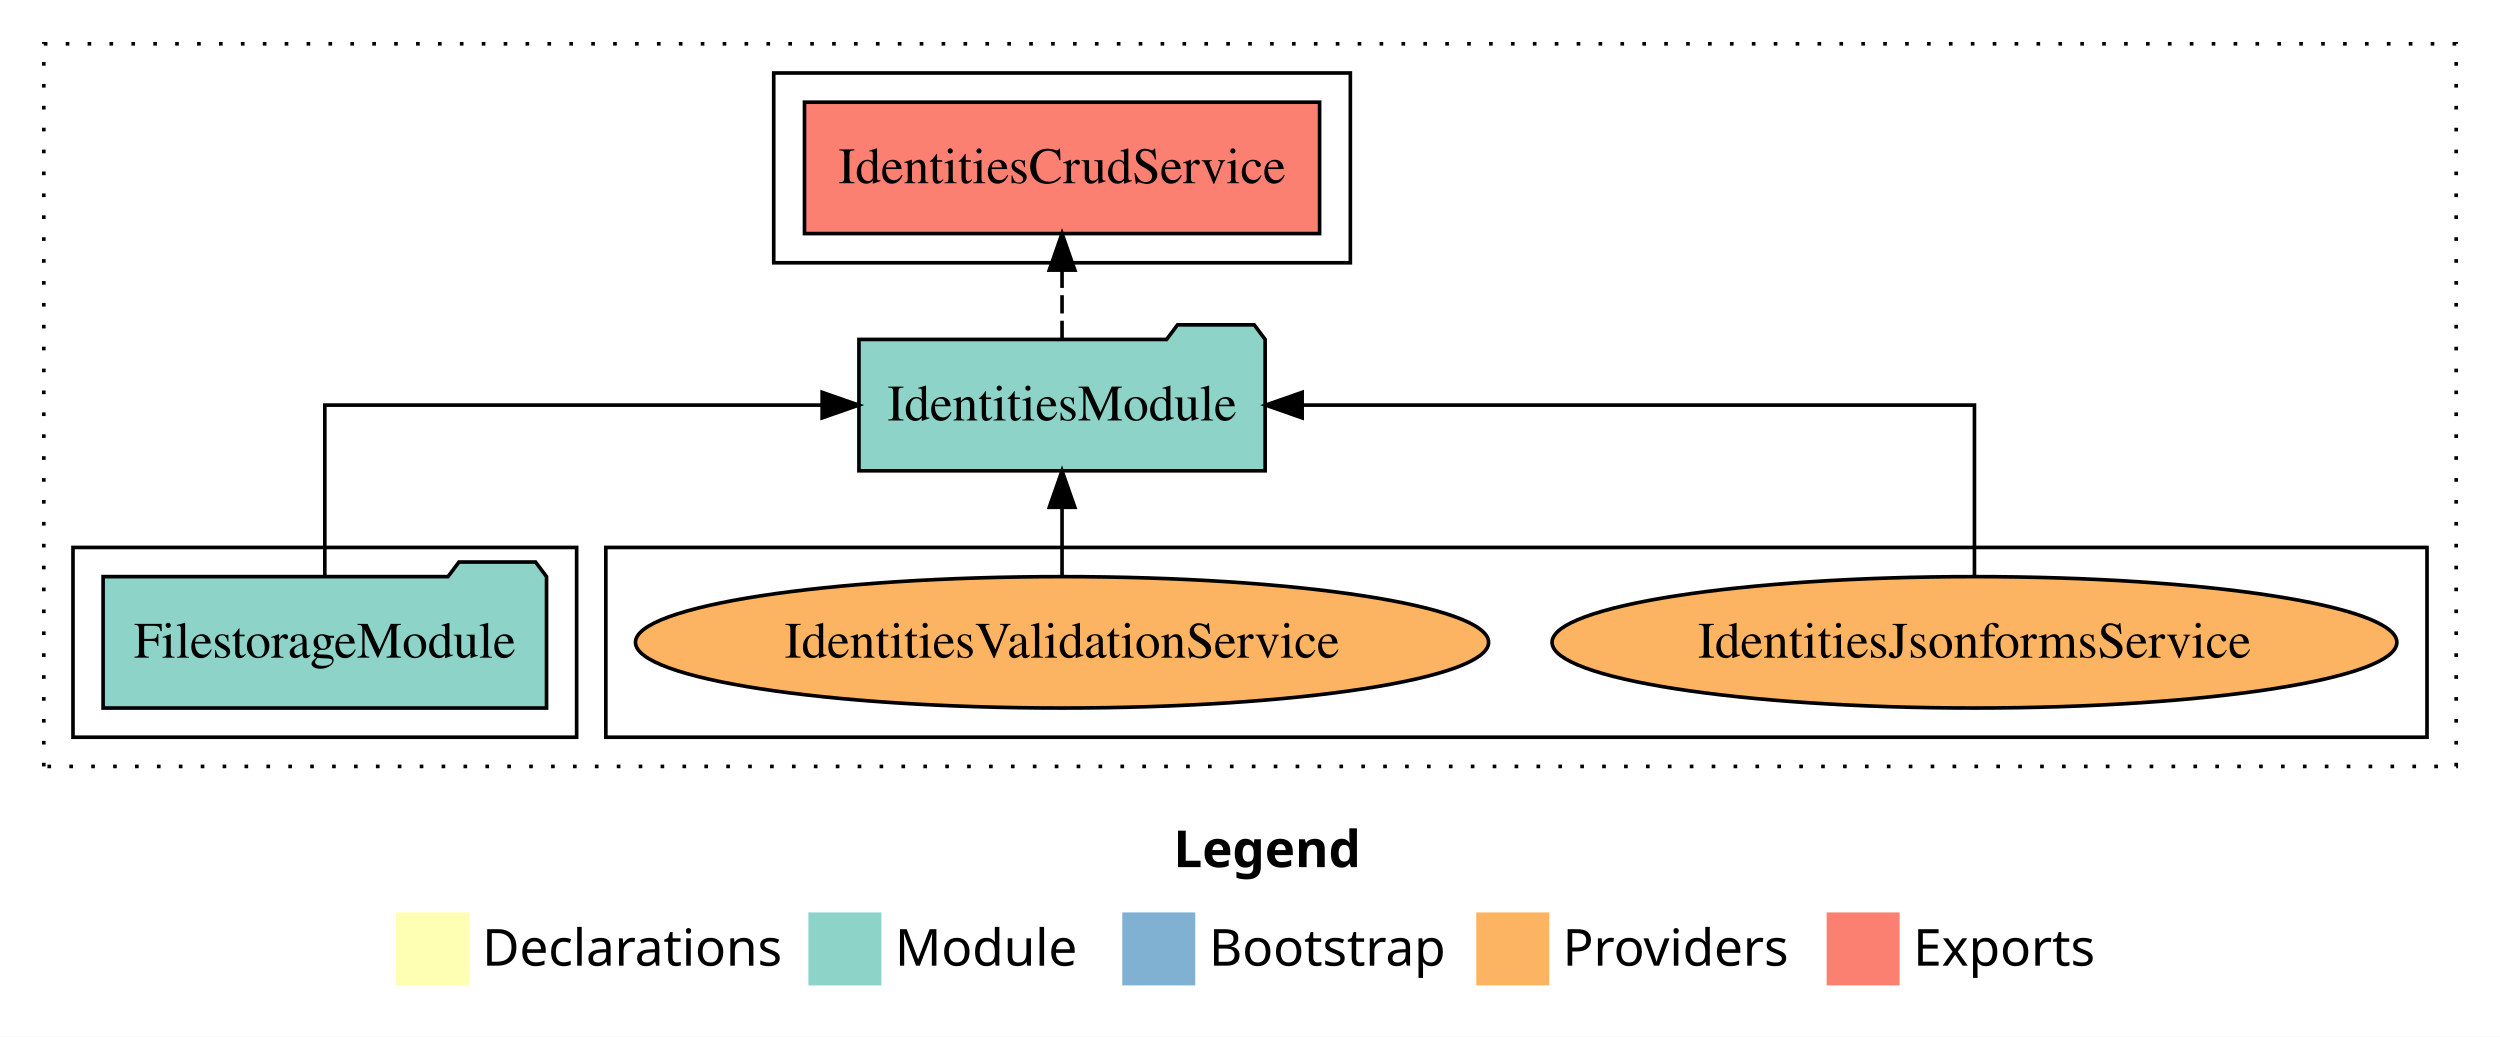
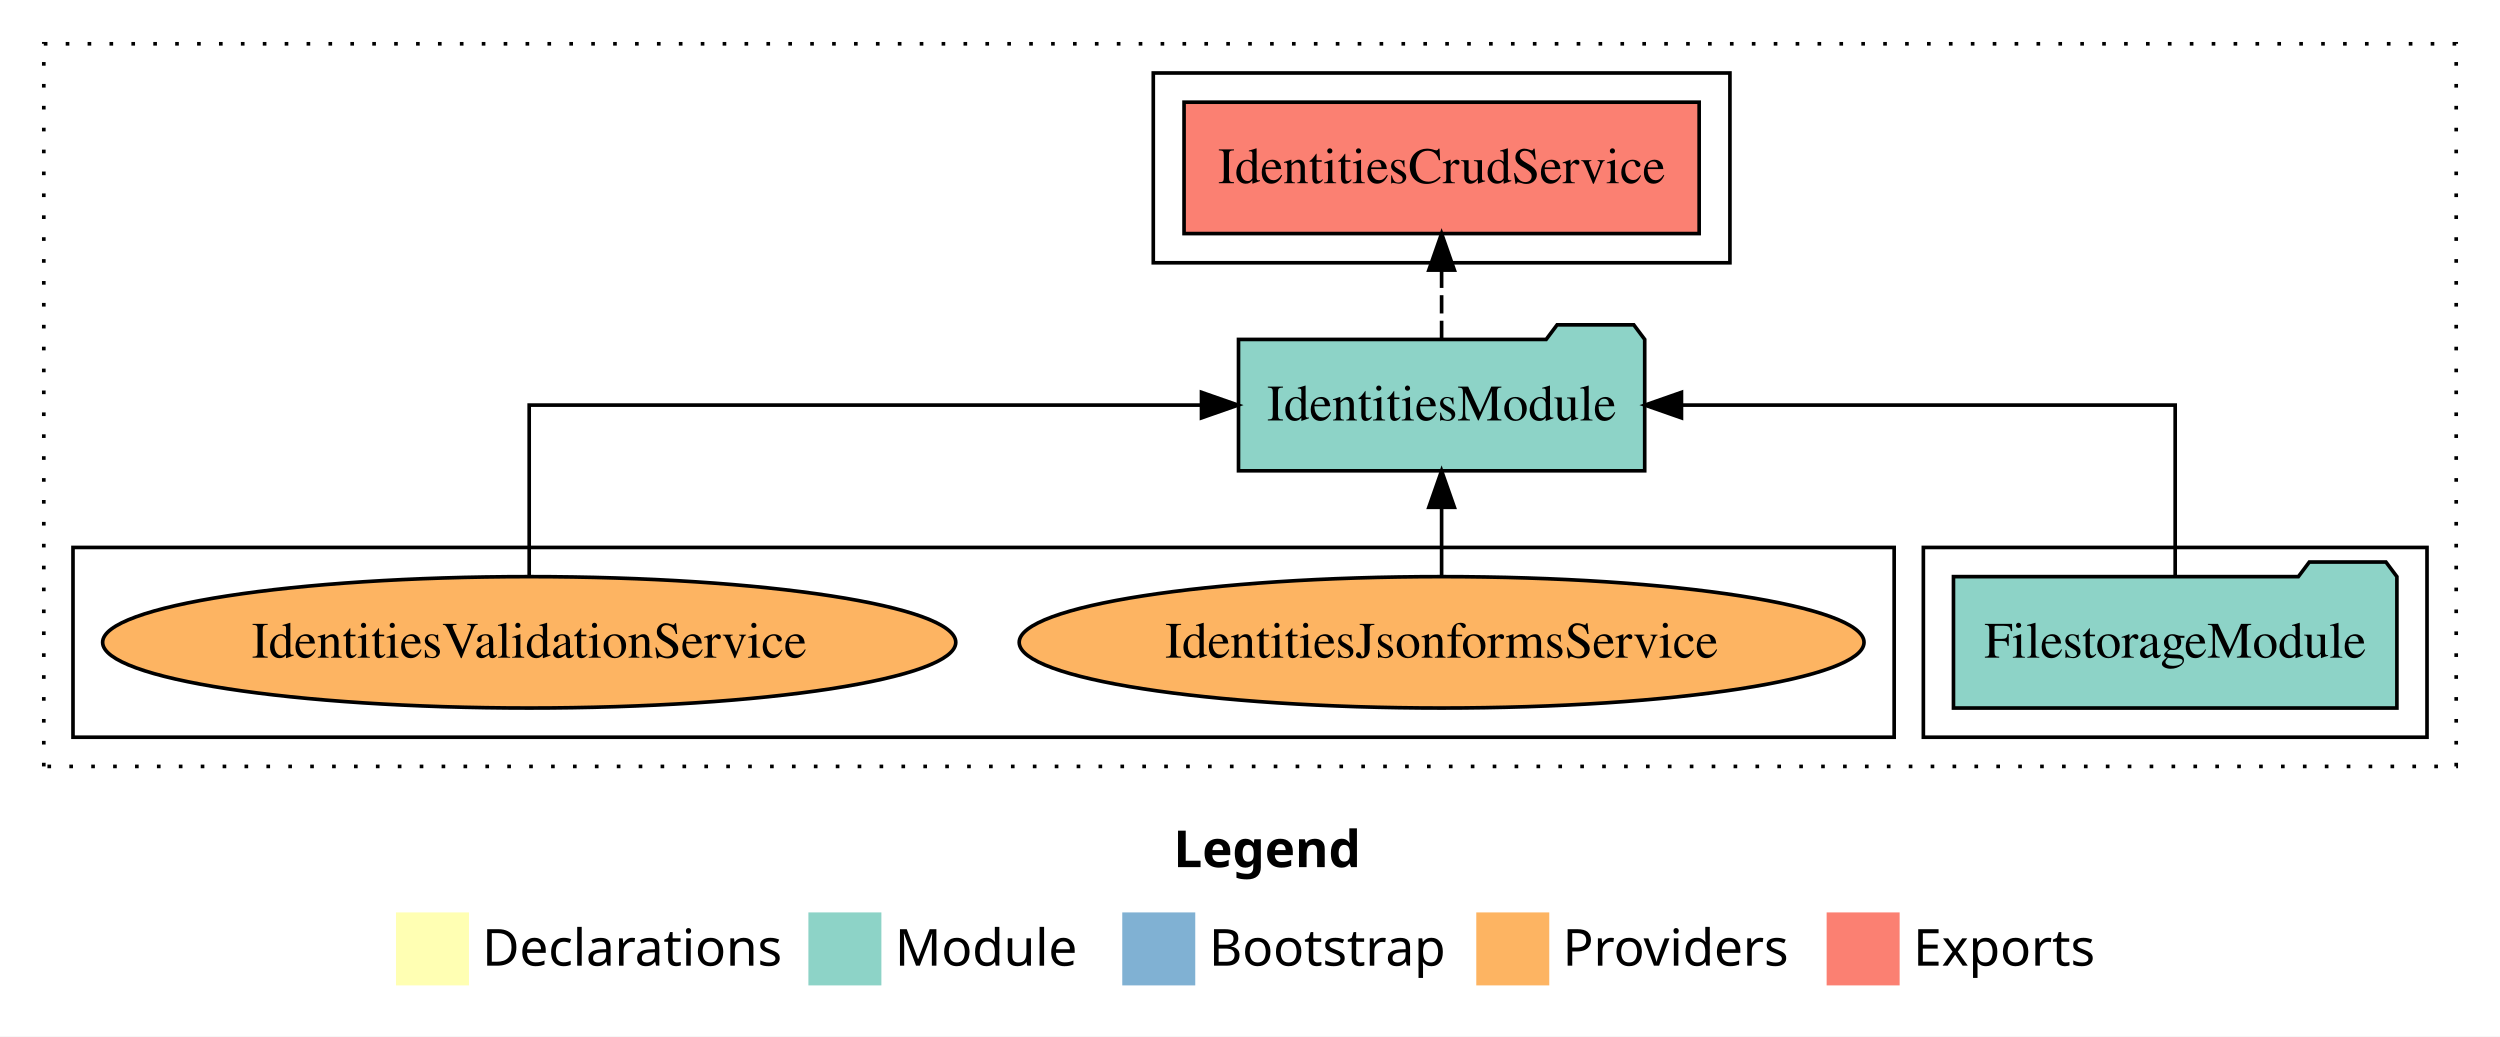
<svg xmlns="http://www.w3.org/2000/svg" width="685pt" height="284pt" viewBox="0.00 0.00 685.00 284.00">
  <g id="graph0" class="graph" transform="scale(1 1) rotate(0) translate(4 280)">
    <polygon fill="white" stroke="transparent" points="-4,4 -4,-280 681,-280 681,4 -4,4" />
    <text text-anchor="start" x="317.51" y="-42.4" font-family="Times-12" font-weight="bold" font-size="14.00">Legend</text>
    <polygon fill="#ffffb3" stroke="transparent" points="104.5,-10 104.5,-30 124.5,-30 124.5,-10 104.5,-10" />
    <text text-anchor="start" x="128.13" y="-15.4" font-family="Times-12" font-size="14.00">  Declarations</text>
    <polygon fill="#8dd3c7" stroke="transparent" points="217.5,-10 217.5,-30 237.5,-30 237.5,-10 217.5,-10" />
    <text text-anchor="start" x="241.23" y="-15.4" font-family="Times-12" font-size="14.00">  Module</text>
    <polygon fill="#80b1d3" stroke="transparent" points="303.5,-10 303.5,-30 323.5,-30 323.5,-10 303.5,-10" />
    <text text-anchor="start" x="327.28" y="-15.4" font-family="Times-12" font-size="14.00">  Bootstrap</text>
    <polygon fill="#fdb462" stroke="transparent" points="400.5,-10 400.5,-30 420.5,-30 420.5,-10 400.5,-10" />
    <text text-anchor="start" x="424.17" y="-15.4" font-family="Times-12" font-size="14.00">  Providers</text>
    <polygon fill="#fb8072" stroke="transparent" points="496.5,-10 496.5,-30 516.5,-30 516.5,-10 496.5,-10" />
    <text text-anchor="start" x="520.23" y="-15.4" font-family="Times-12" font-size="14.00">  Exports</text>
    <g id="clust1" class="cluster">
      <polygon fill="none" stroke="black" stroke-dasharray="1,5" points="8,-70 8,-268 669,-268 669,-70 8,-70" />
    </g>
+     <g id="clust3" class="cluster">
+       <polygon fill="none" stroke="black" points="523,-78 523,-130 661,-130 661,-78 523,-78" />
+     </g>
    <g id="clust6" class="cluster">
-       <polygon fill="none" stroke="black" points="162,-78 162,-130 661,-130 661,-78 162,-78" />
+       <polygon fill="none" stroke="black" points="16,-78 16,-130 515,-130 515,-78 16,-78" />
    </g>
    <g id="clust4" class="cluster">
-       <polygon fill="none" stroke="black" points="208,-208 208,-260 366,-260 366,-208 208,-208" />
-     </g>
-     <g id="clust3" class="cluster">
-       <polygon fill="none" stroke="black" points="16,-78 16,-130 154,-130 154,-78 16,-78" />
+       <polygon fill="none" stroke="black" points="312,-208 312,-260 470,-260 470,-208 312,-208" />
    </g>
    <g id="node1" class="node">
-       <polygon fill="#8dd3c7" stroke="black" points="145.75,-122 142.75,-126 121.75,-126 118.75,-122 24.25,-122 24.25,-86 145.75,-86 145.75,-122" />
-       <text text-anchor="middle" x="85" y="-99.8" font-family="Times,serif" font-size="14.00">FilestorageModule</text>
+       <polygon fill="#8dd3c7" stroke="black" points="652.75,-122 649.75,-126 628.75,-126 625.75,-122 531.25,-122 531.25,-86 652.75,-86 652.75,-122" />
+       <text text-anchor="middle" x="592" y="-99.8" font-family="Times,serif" font-size="14.00">FilestorageModule</text>
    </g>
    <g id="node2" class="node">
-       <polygon fill="#8dd3c7" stroke="black" points="342.65,-187 339.65,-191 318.65,-191 315.65,-187 231.35,-187 231.35,-151 342.65,-151 342.65,-187" />
-       <text text-anchor="middle" x="287" y="-164.8" font-family="Times,serif" font-size="14.00">IdentitiesModule</text>
+       <polygon fill="#8dd3c7" stroke="black" points="446.65,-187 443.65,-191 422.65,-191 419.65,-187 335.35,-187 335.35,-151 446.65,-151 446.65,-187" />
+       <text text-anchor="middle" x="391" y="-164.8" font-family="Times,serif" font-size="14.00">IdentitiesModule</text>
    </g>
    <g id="edge1" class="edge">
-       <path fill="none" stroke="black" d="M85,-122.11C85,-141.34 85,-169 85,-169 85,-169 221.27,-169 221.27,-169" />
-       <polygon fill="black" stroke="black" points="221.27,-172.5 231.27,-169 221.27,-165.5 221.27,-172.5" />
+       <path fill="none" stroke="black" d="M592,-122.11C592,-141.34 592,-169 592,-169 592,-169 456.72,-169 456.72,-169" />
+       <polygon fill="black" stroke="black" points="456.72,-165.5 446.72,-169 456.72,-172.5 456.72,-165.5" />
    </g>
    <g id="node3" class="node">
-       <polygon fill="#fb8072" stroke="black" points="357.57,-252 216.43,-252 216.43,-216 357.57,-216 357.57,-252" />
-       <text text-anchor="middle" x="287" y="-229.8" font-family="Times,serif" font-size="14.00">IdentitiesCrudService </text>
+       <polygon fill="#fb8072" stroke="black" points="461.57,-252 320.43,-252 320.43,-216 461.57,-216 461.57,-252" />
+       <text text-anchor="middle" x="391" y="-229.8" font-family="Times,serif" font-size="14.00">IdentitiesCrudService </text>
    </g>
    <g id="edge2" class="edge">
-       <path fill="none" stroke="black" stroke-dasharray="5,2" d="M287,-187.11C287,-187.11 287,-205.99 287,-205.99" />
-       <polygon fill="black" stroke="black" points="283.5,-205.99 287,-215.99 290.5,-205.99 283.5,-205.99" />
+       <path fill="none" stroke="black" stroke-dasharray="5,2" d="M391,-187.11C391,-187.11 391,-205.99 391,-205.99" />
+       <polygon fill="black" stroke="black" points="387.5,-205.99 391,-215.99 394.5,-205.99 387.5,-205.99" />
    </g>
    <g id="node4" class="node">
-       <ellipse fill="#fdb462" stroke="black" cx="537" cy="-104" rx="115.74" ry="18" />
-       <text text-anchor="middle" x="537" y="-99.8" font-family="Times,serif" font-size="14.00">IdentitiesJsonformsService</text>
+       <ellipse fill="#fdb462" stroke="black" cx="391" cy="-104" rx="115.74" ry="18" />
+       <text text-anchor="middle" x="391" y="-99.8" font-family="Times,serif" font-size="14.00">IdentitiesJsonformsService</text>
    </g>
    <g id="edge3" class="edge">
-       <path fill="none" stroke="black" d="M537,-122.11C537,-141.34 537,-169 537,-169 537,-169 352.79,-169 352.79,-169" />
-       <polygon fill="black" stroke="black" points="352.79,-165.5 342.79,-169 352.79,-172.5 352.79,-165.5" />
+       <path fill="none" stroke="black" d="M391,-122.11C391,-122.11 391,-140.99 391,-140.99" />
+       <polygon fill="black" stroke="black" points="387.5,-140.99 391,-150.99 394.5,-140.99 387.5,-140.99" />
    </g>
    <g id="node5" class="node">
-       <ellipse fill="#fdb462" stroke="black" cx="287" cy="-104" rx="116.88" ry="18" />
-       <text text-anchor="middle" x="287" y="-99.8" font-family="Times,serif" font-size="14.00">IdentitiesValidationService</text>
+       <ellipse fill="#fdb462" stroke="black" cx="141" cy="-104" rx="116.88" ry="18" />
+       <text text-anchor="middle" x="141" y="-99.8" font-family="Times,serif" font-size="14.00">IdentitiesValidationService</text>
    </g>
    <g id="edge4" class="edge">
-       <path fill="none" stroke="black" d="M287,-122.11C287,-122.11 287,-140.99 287,-140.99" />
-       <polygon fill="black" stroke="black" points="283.5,-140.99 287,-150.99 290.5,-140.99 283.5,-140.99" />
+       <path fill="none" stroke="black" d="M141,-122.11C141,-141.34 141,-169 141,-169 141,-169 325.21,-169 325.21,-169" />
+       <polygon fill="black" stroke="black" points="325.21,-172.5 335.21,-169 325.21,-165.5 325.21,-172.5" />
    </g>
  </g>
</svg>
